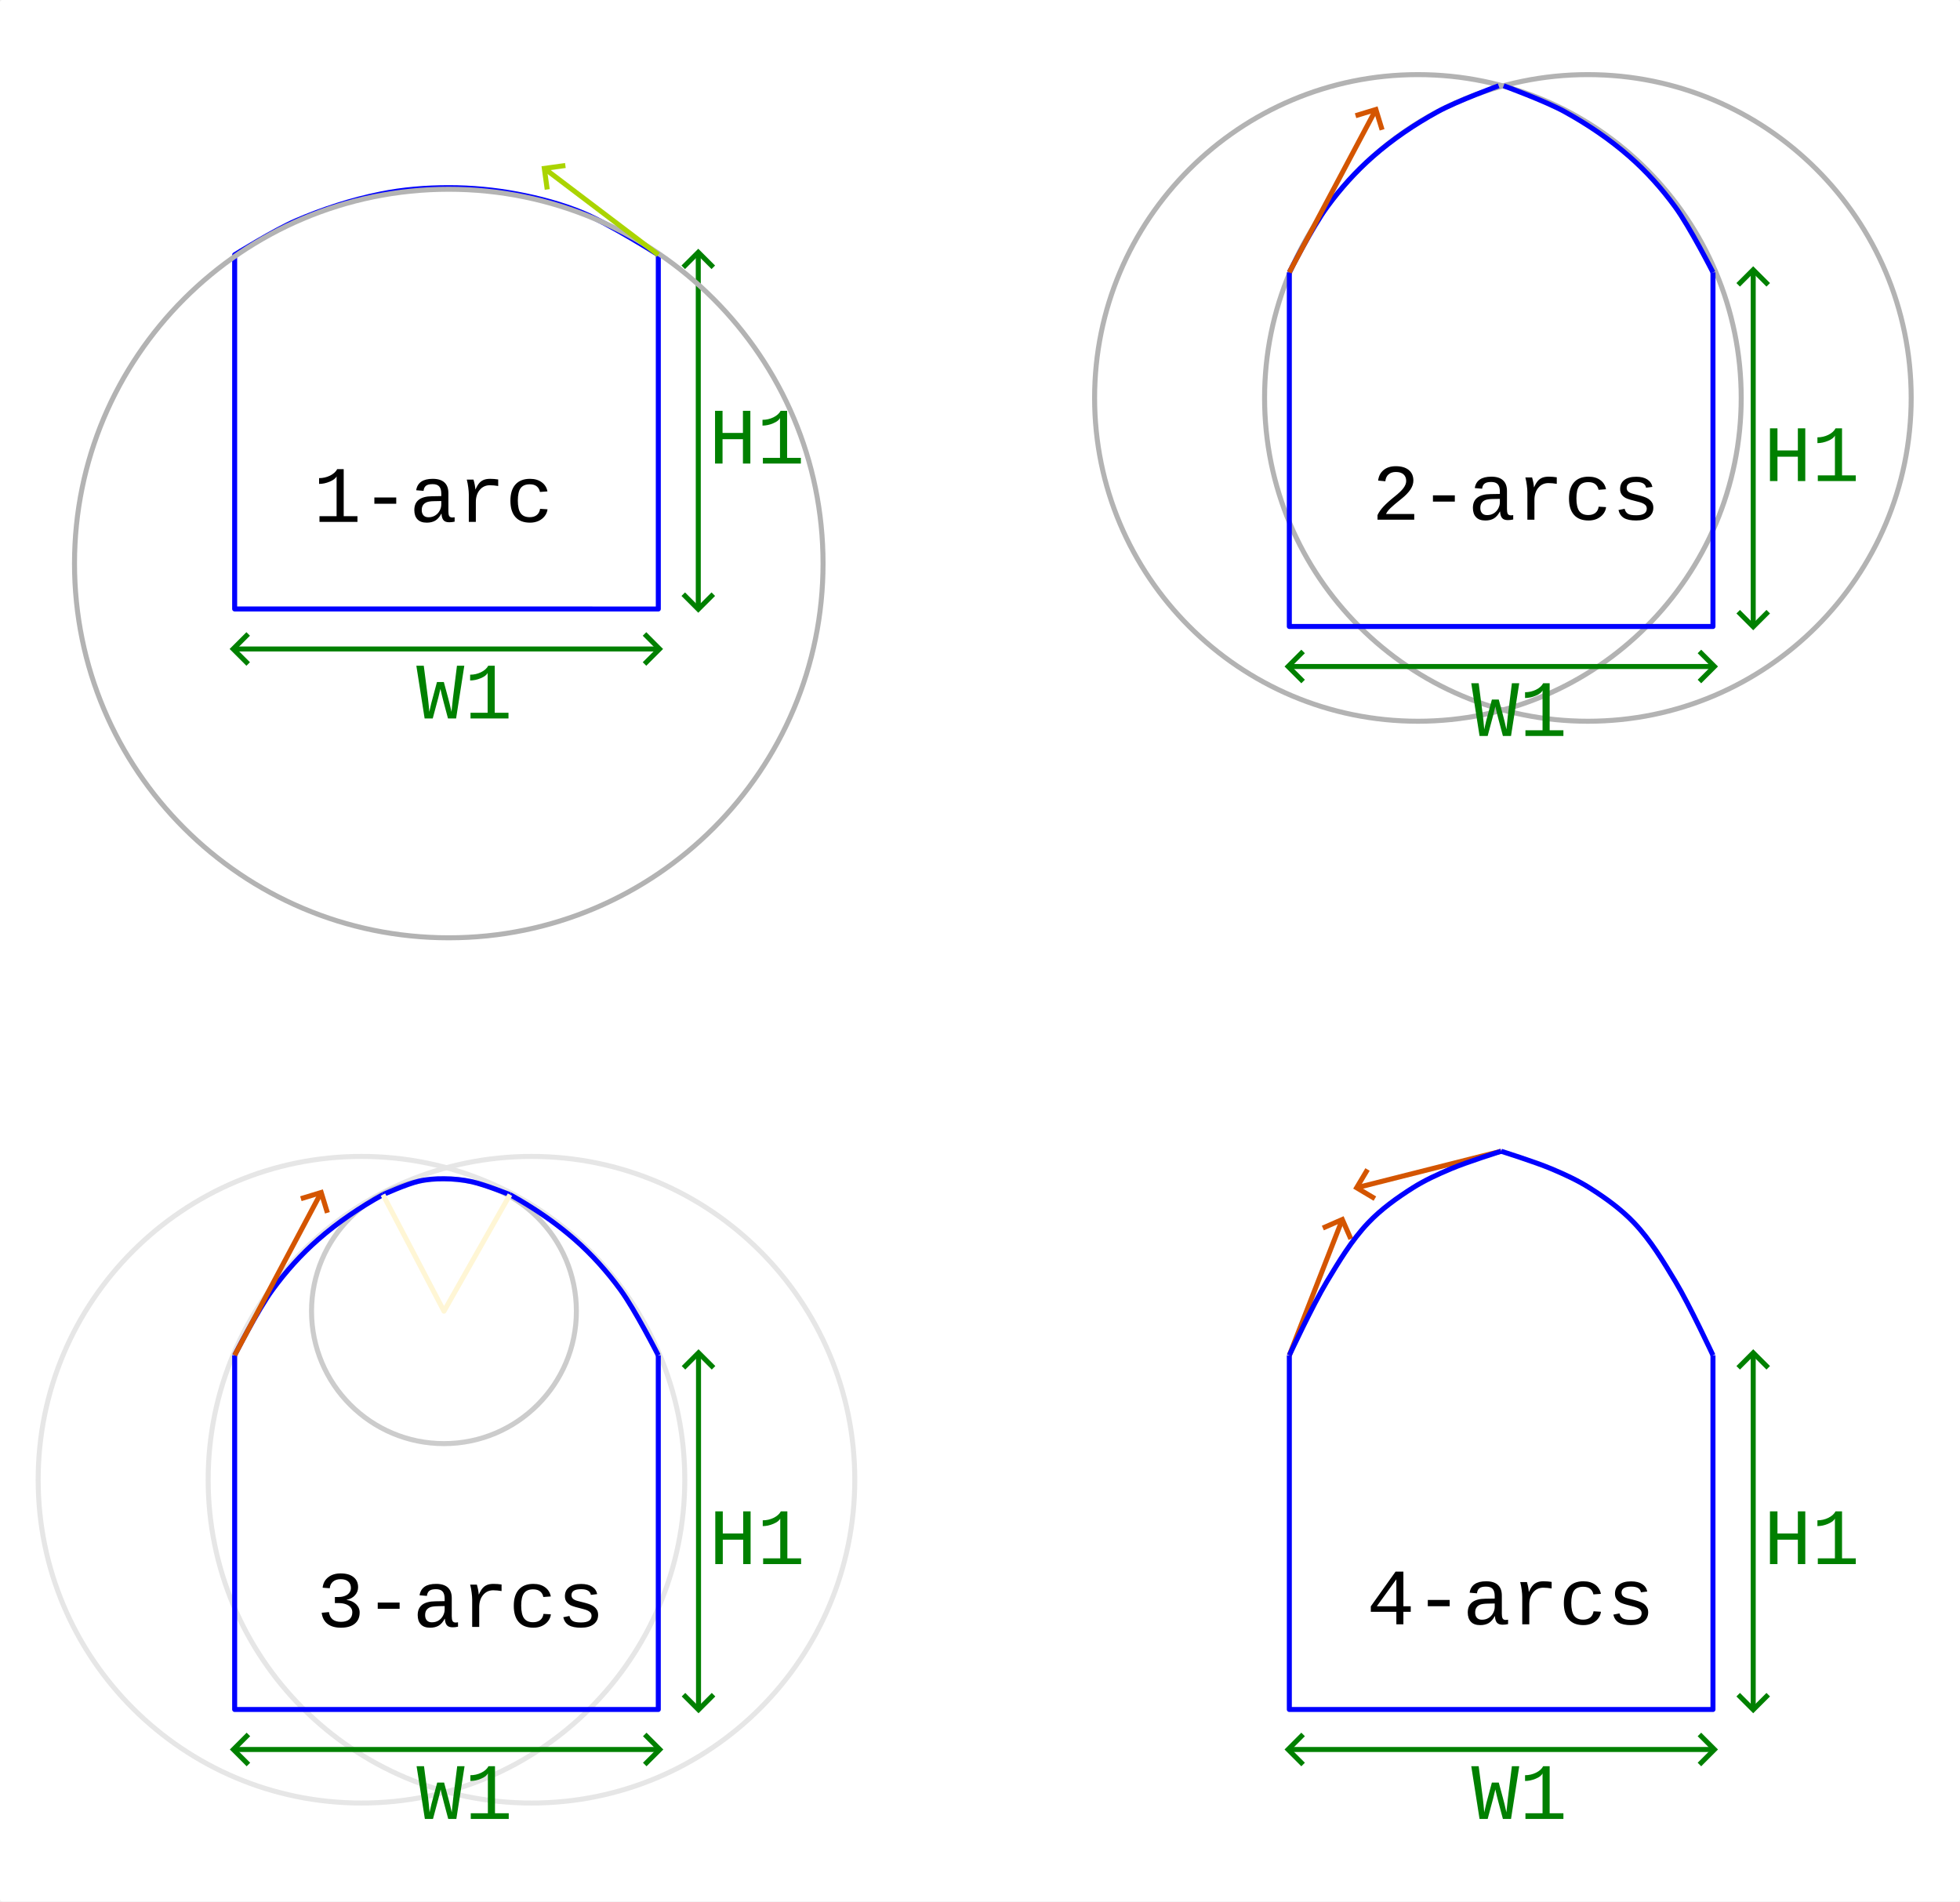
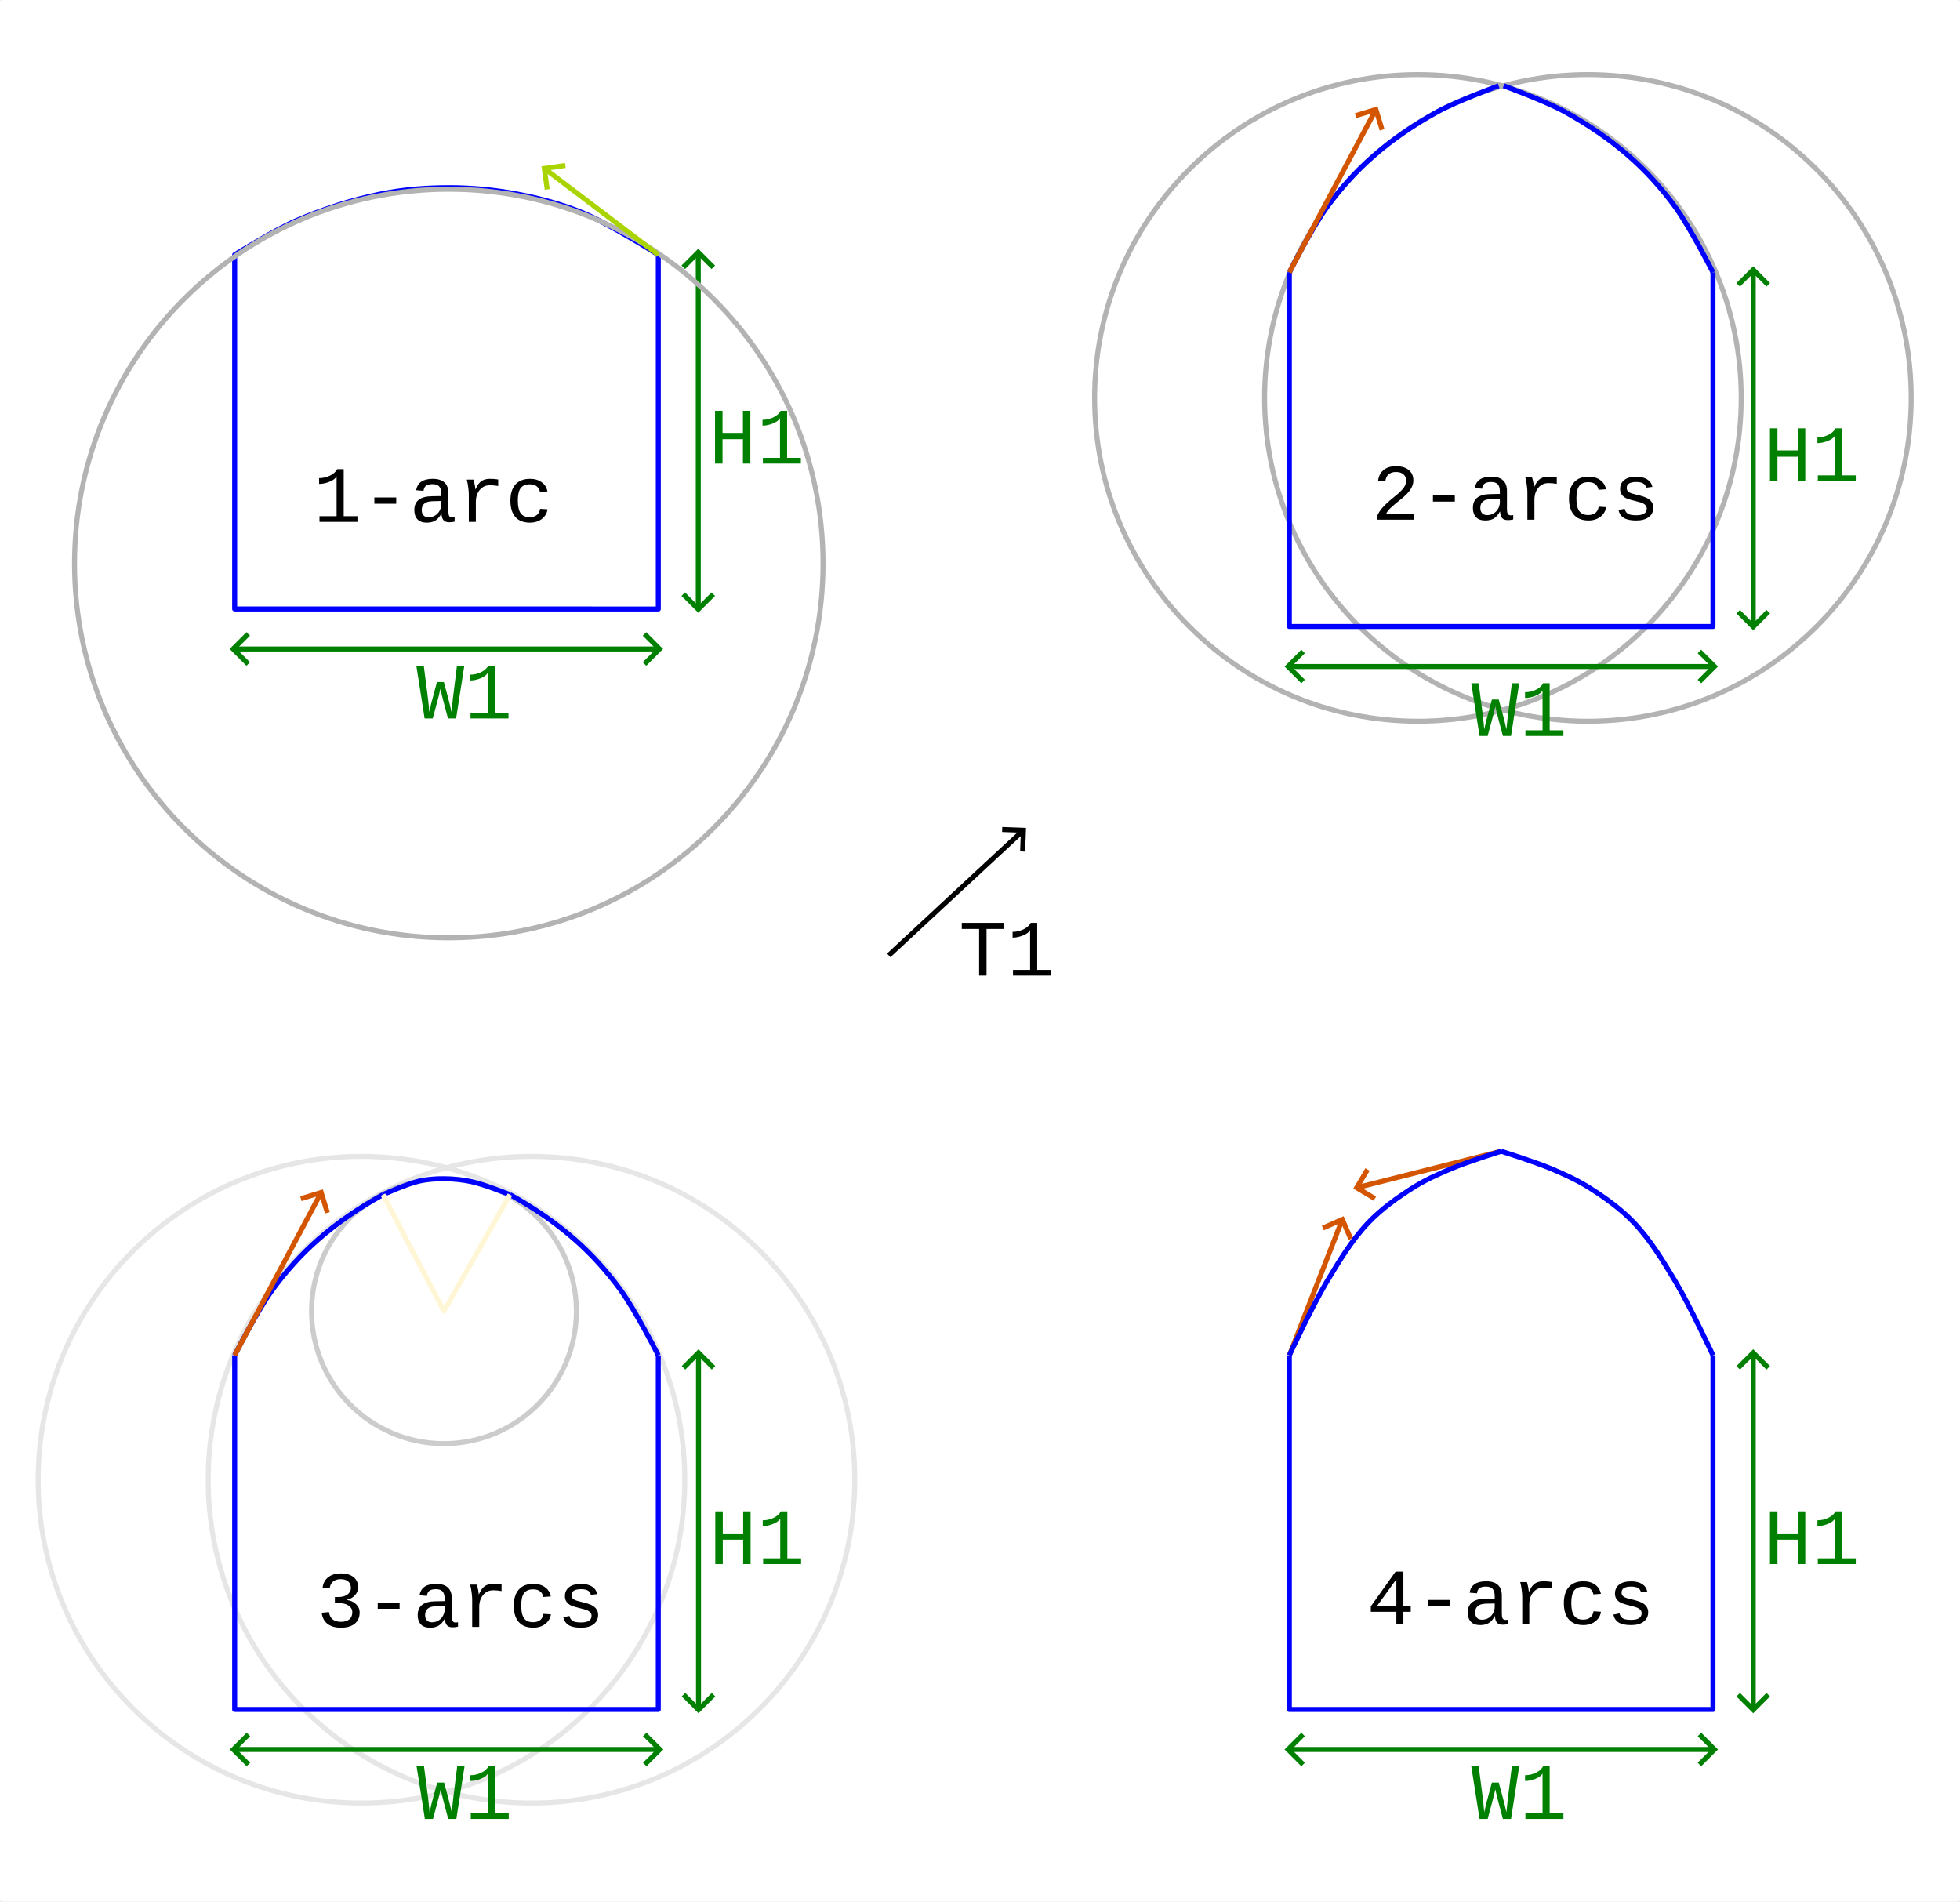
<svg xmlns="http://www.w3.org/2000/svg" width="392.014" height="380.302" viewBox="0 0 103.72 100.622" version="1.1" id="svg1">
  <defs id="defs1">
+     <rect x="218.515" y="762.574" width="58.611" height="40.773" id="rect22" />
    <rect x="441.791" y="937.208" width="81.664" height="34.472" id="rect34" />
    <rect x="440.791" y="880.963" width="79.51" height="35.104" id="rect33" />
    <rect x="439.666" y="823.938" width="72.527" height="38.702" id="rect32" />
    <rect x="435.612" y="776.173" width="56.76" height="22.524" id="rect31" />
    <marker style="overflow:visible" id="ArrowWide" refX="0" refY="0" orient="auto-start-reverse" markerWidth="1" markerHeight="1" viewBox="0 0 1 1" preserveAspectRatio="xMidYMid">
      <path style="fill:none;stroke:context-stroke;stroke-width:1;stroke-linecap:butt" d="M 3,-3 0,0 3,3" transform="rotate(180,0.125,0)" id="path1" />
    </marker>
    <marker style="overflow:visible" id="ArrowWide-8" refX="0" refY="0" orient="auto-start-reverse" markerWidth="1" markerHeight="1" viewBox="0 0 1 1" preserveAspectRatio="xMidYMid">
      <path style="fill:none;stroke:context-stroke;stroke-width:1;stroke-linecap:butt" d="M 3,-3 0,0 3,3" transform="rotate(180,0.125,0)" id="path1-4" />
    </marker>
    <marker style="overflow:visible" id="ArrowWide-8-2" refX="0" refY="0" orient="auto-start-reverse" markerWidth="1" markerHeight="1" viewBox="0 0 1 1" preserveAspectRatio="xMidYMid">
      <path style="fill:none;stroke:context-stroke;stroke-width:1;stroke-linecap:butt" d="M 3,-3 0,0 3,3" transform="rotate(180,0.125,0)" id="path1-4-0" />
    </marker>
    <marker style="overflow:visible" id="ArrowWide-8-2-4" refX="0" refY="0" orient="auto-start-reverse" markerWidth="1" markerHeight="1" viewBox="0 0 1 1" preserveAspectRatio="xMidYMid">
      <path style="fill:none;stroke:context-stroke;stroke-width:1;stroke-linecap:butt" d="M 3,-3 0,0 3,3" transform="rotate(180,0.125,0)" id="path1-4-0-7" />
    </marker>
    <marker style="overflow:visible" id="ArrowWide-2" refX="0" refY="0" orient="auto-start-reverse" markerWidth="1" markerHeight="1" viewBox="0 0 1 1" preserveAspectRatio="xMidYMid">
      <path style="fill:none;stroke:context-stroke;stroke-width:1;stroke-linecap:butt" d="M 3,-3 0,0 3,3" transform="rotate(180,0.125,0)" id="path1-54" />
    </marker>
    <rect x="157.038" y="338.285" width="33.446" height="19.749" id="rect18-7" />
    <rect x="-18.475" y="278.4" width="43.321" height="43.002" id="rect19-8" />
    <marker style="overflow:visible" id="ArrowWide-6" refX="0" refY="0" orient="auto-start-reverse" markerWidth="1" markerHeight="1" viewBox="0 0 1 1" preserveAspectRatio="xMidYMid">
      <path style="fill:none;stroke:context-stroke;stroke-width:1;stroke-linecap:butt" d="M 3,-3 0,0 3,3" transform="rotate(180,0.125,0)" id="path1-8" />
    </marker>
    <rect x="-18.475" y="278.4" width="43.321" height="43.002" id="rect19-8-8" />
    <marker style="overflow:visible" id="ArrowWide-6-9" refX="0" refY="0" orient="auto-start-reverse" markerWidth="1" markerHeight="1" viewBox="0 0 1 1" preserveAspectRatio="xMidYMid">
      <path style="fill:none;stroke:context-stroke;stroke-width:1;stroke-linecap:butt" d="M 3,-3 0,0 3,3" transform="rotate(180,0.125,0)" id="path1-8-2" />
    </marker>
    <marker style="overflow:visible" id="ArrowWide-2-6" refX="0" refY="0" orient="auto-start-reverse" markerWidth="1" markerHeight="1" viewBox="0 0 1 1" preserveAspectRatio="xMidYMid">
      <path style="fill:none;stroke:context-stroke;stroke-width:1;stroke-linecap:butt" d="M 3,-3 0,0 3,3" transform="rotate(180,0.125,0)" id="path1-54-4" />
    </marker>
    <rect x="157.038" y="338.285" width="33.446" height="19.749" id="rect18-7-5" />
    <rect x="-18.475" y="278.4" width="43.321" height="43.002" id="rect19-8-2" />
    <marker style="overflow:visible" id="ArrowWide-6-6" refX="0" refY="0" orient="auto-start-reverse" markerWidth="1" markerHeight="1" viewBox="0 0 1 1" preserveAspectRatio="xMidYMid">
      <path style="fill:none;stroke:context-stroke;stroke-width:1;stroke-linecap:butt" d="M 3,-3 0,0 3,3" transform="rotate(180,0.125,0)" id="path1-8-1" />
    </marker>
    <marker style="overflow:visible" id="ArrowWide-2-61" refX="0" refY="0" orient="auto-start-reverse" markerWidth="1" markerHeight="1" viewBox="0 0 1 1" preserveAspectRatio="xMidYMid">
      <path style="fill:none;stroke:context-stroke;stroke-width:1;stroke-linecap:butt" d="M 3,-3 0,0 3,3" transform="rotate(180,0.125,0)" id="path1-54-5" />
    </marker>
    <rect x="157.038" y="338.285" width="33.446" height="19.749" id="rect18-7-4" />
    <rect x="-18.475" y="278.4" width="43.321" height="43.002" id="rect19-8-7" />
    <marker style="overflow:visible" id="ArrowWide-6-7" refX="0" refY="0" orient="auto-start-reverse" markerWidth="1" markerHeight="1" viewBox="0 0 1 1" preserveAspectRatio="xMidYMid">
      <path style="fill:none;stroke:context-stroke;stroke-width:1;stroke-linecap:butt" d="M 3,-3 0,0 3,3" transform="rotate(180,0.125,0)" id="path1-8-6" />
    </marker>
    <marker style="overflow:visible" id="ArrowWide-2-3" refX="0" refY="0" orient="auto-start-reverse" markerWidth="1" markerHeight="1" viewBox="0 0 1 1" preserveAspectRatio="xMidYMid">
      <path style="fill:none;stroke:context-stroke;stroke-width:1;stroke-linecap:butt" d="M 3,-3 0,0 3,3" transform="rotate(180,0.125,0)" id="path1-54-6" />
    </marker>
    <rect x="157.038" y="338.285" width="33.446" height="19.749" id="rect18-7-6" />
  </defs>
  <g id="layer1" transform="translate(-6.065528,-151.7143)">
    <rect style="fill:#ffffff;stroke:#ffffff;stroke-width:0.265;stroke-linejoin:round" id="rect35" width="103.456" height="100.357" x="6.198" y="151.847" />
    <circle style="fill:none;stroke:#e6e6e6;stroke-width:0.265;stroke-linejoin:round" id="path19-1" cx="34.19" cy="230.019" r="17.109" />
    <circle style="fill:none;stroke:#e6e6e6;stroke-width:0.265;stroke-linejoin:round" id="path19-6-2" cx="25.194" cy="230.019" r="17.109" />
    <circle style="fill:none;stroke:#cccccc;stroke-width:0.265;stroke-linejoin:round" id="path25" cx="29.559" cy="221.1" r="7.008" />
    <path style="fill:#cccccc;stroke:#008000;stroke-width:0.265;stroke-linejoin:round;marker-start:url(#ArrowWide-6);marker-end:url(#ArrowWide-6)" d="m 43.017,165.131 v 18.755" id="path6-3" />
    <text xml:space="preserve" transform="matrix(0.2645833,0,0,0.2645833,-13.45247,96.46131)" id="text18-1" style="font-size:16px;line-height:normal;font-family:'Liberation Mono';-inkscape-font-specification:'Liberation Mono';text-decoration-color:#000000;white-space:pre;shape-inside:url(#rect18-7);display:inline;fill:#008000;stroke-width:1;-inkscape-stroke:none;stop-color:#000000">
      <tspan x="157.039" y="352.522" id="tspan1">W1</tspan>
    </text>
    <text xml:space="preserve" transform="matrix(0.2645833,0,0,0.2645833,48.45795,98.81856)" id="text19-9" style="font-size:16px;line-height:normal;font-family:'Liberation Mono';-inkscape-font-specification:'Liberation Mono';text-decoration-color:#000000;white-space:pre;shape-inside:url(#rect19-8);display:inline;fill:#008000;stroke-width:1;-inkscape-stroke:none;stop-color:#000000">
      <tspan x="-18.475" y="292.637" id="tspan2">H1</tspan>
    </text>
    <path style="fill:none;stroke:#0000ff;stroke-width:0.265;stroke-linejoin:round" d="m 18.483,183.94 v -18.743 c 0,0 2.107,-1.31 3.242,-1.799 1.432,-0.617 2.931,-1.103 4.459,-1.413 1.191,-0.242 2.415,-0.34 3.631,-0.34 1.213,-1.1e-4 2.432,0.114 3.624,0.339 1.187,0.224 2.367,0.536 3.482,0.999 1.402,0.582 3.981,2.215 3.981,2.215 v 18.743 z" id="path3-5" />
    <circle style="fill:none;stroke:#b3b3b3;stroke-width:0.265;stroke-linejoin:round" id="path19" cx="90.094" cy="172.772" r="17.109" />
    <circle style="fill:none;stroke:#b3b3b3;stroke-width:0.265;stroke-linejoin:round" id="path19-7" cx="29.814" cy="181.535" r="19.806" />
    <circle style="fill:none;stroke:#b3b3b3;stroke-width:0.265;stroke-linejoin:round" id="path19-6" cx="81.099" cy="172.772" r="17.109" />
    <path style="fill:none;stroke:#0000ff;stroke-width:0.265;stroke-linejoin:round" d="m 85.372,156.254 c 0,0 -2.204,0.806 -3.228,1.37 -1.216,0.67 -2.381,1.456 -3.426,2.371 -0.902,0.79 -1.713,1.693 -2.42,2.661 -0.788,1.078 -2.003,3.47 -2.003,3.47" id="path24" />
    <path style="fill:none;stroke:#0000ff;stroke-width:0.265;stroke-linejoin:round" d="m 85.636,156.254 c 0,0 2.204,0.806 3.228,1.37 1.216,0.67 2.381,1.456 3.426,2.371 0.902,0.79 1.713,1.693 2.42,2.661 0.788,1.078 2.003,3.47 2.003,3.47" id="path24-6" />
    <path style="fill:none;stroke:#0000ff;stroke-width:0.265;stroke-linejoin:round" d="m 96.713,166.124 v 18.743 H 74.295 v -18.743" id="path3-5-2" />
    <path style="fill:none;stroke:#0000ff;stroke-width:0.265;stroke-linejoin:round" d="m 26.331,214.933 c -1.216,0.67 -2.381,1.456 -3.426,2.371 -0.902,0.79 -1.713,1.693 -2.42,2.661 -0.788,1.078 -2.003,3.47 -2.003,3.47" id="path24-9" />
    <path style="fill:none;stroke:#0000ff;stroke-width:0.265;stroke-linejoin:round" d="m 33.052,214.933 c 0.284,0.156 0.565,0.319 0.842,0.488 0.911,0.556 1.782,1.181 2.583,1.883 0.902,0.79 1.713,1.693 2.42,2.661 0.788,1.078 2.003,3.47 2.003,3.47" id="path24-6-2" />
    <path style="fill:none;stroke:#0000ff;stroke-width:0.265;stroke-linejoin:round" d="m 40.901,223.434 v 18.743 h -22.418 v -18.743" id="path3-5-2-0" />
    <path style="fill:none;stroke:#0000ff;stroke-width:0.265;stroke-linejoin:round" d="m 26.331,214.933 c 0,0 1.246,-0.563 1.908,-0.715 0.431,-0.099 0.878,-0.128 1.32,-0.125 0.493,0.003 0.989,0.05 1.471,0.156 0.695,0.153 2.022,0.685 2.022,0.685" id="path26" />
    <path style="fill:none;stroke:#fff6d5;stroke-width:0.265;stroke-linejoin:round" d="m 26.331,214.933 3.228,6.167 3.493,-6.167" id="path27" />
    <path style="fill:none;stroke:#0000ff;stroke-width:0.265;stroke-linejoin:round" d="m 96.713,223.434 v 18.743 H 74.295 v -18.743" id="path3-5-2-9" />
    <path style="fill:none;stroke:#aad400;stroke-width:0.265;stroke-linejoin:round;marker-end:url(#ArrowWide)" d="m 40.901,165.197 -5.978,-4.531" id="path28" />
    <path style="fill:none;stroke:#d45500;stroke-width:0.265;stroke-linejoin:round;marker-end:url(#ArrowWide)" d="m 74.295,166.124 4.549,-8.557" id="path29" />
    <path style="fill:none;stroke:#d45500;stroke-width:0.265;stroke-linejoin:round;marker-end:url(#ArrowWide-8)" d="m 18.482,223.434 4.549,-8.557" id="path29-0" />
    <path style="fill:none;stroke:#d45500;stroke-width:0.265;stroke-linejoin:round;marker-end:url(#ArrowWide-8-2)" d="m 74.295,223.434 2.779,-7.124" id="path29-0-1" />
    <path style="fill:none;stroke:#d45500;stroke-width:0.265;stroke-linejoin:round;marker-end:url(#ArrowWide-8-2-4)" d="m 85.504,212.636 -7.583,1.915" id="path29-0-1-5" />
    <path style="fill:none;stroke:#0000ff;stroke-width:0.265;stroke-linejoin:round" d="m 74.295,223.434 c 0,0 1.229,-2.641 1.978,-3.887 0.655,-1.089 1.317,-2.196 2.191,-3.118 0.688,-0.726 1.515,-1.319 2.36,-1.854 0.637,-0.403 1.328,-0.718 2.023,-1.011 0.864,-0.365 2.657,-0.927 2.657,-0.927" id="path31" />
    <path style="fill:none;stroke:#0000ff;stroke-width:0.265;stroke-linejoin:round" d="m 96.713,223.434 c 0,0 -1.229,-2.641 -1.978,-3.887 -0.655,-1.089 -1.317,-2.196 -2.191,-3.118 -0.688,-0.726 -1.515,-1.319 -2.36,-1.854 -0.637,-0.403 -1.328,-0.718 -2.023,-1.011 -0.864,-0.365 -2.657,-0.927 -2.657,-0.927" id="path31-7" />
    <path style="fill:none;stroke:#008000;stroke-width:0.265;stroke-linejoin:round;marker-start:url(#ArrowWide-2);marker-end:url(#ArrowWide-2)" d="M 18.47,186.057 H 40.901" id="path4-4" />
    <path style="fill:#cccccc;stroke:#008000;stroke-width:0.265;stroke-linejoin:round;marker-start:url(#ArrowWide-6-9);marker-end:url(#ArrowWide-6-9)" d="m 98.843,166.058 v 18.755" id="path6-3-4" />
    <text xml:space="preserve" transform="matrix(0.2645833,0,0,0.2645833,42.37275,97.38837)" id="text18-1-8" style="font-size:16px;line-height:normal;font-family:'Liberation Mono';-inkscape-font-specification:'Liberation Mono';text-decoration-color:#000000;white-space:pre;shape-inside:url(#rect18-7-5);display:inline;fill:#008000;stroke-width:1;-inkscape-stroke:none;stop-color:#000000">
      <tspan x="157.039" y="352.522" id="tspan3">W1</tspan>
    </text>
    <text xml:space="preserve" transform="matrix(0.2645833,0,0,0.2645833,104.2832,99.74561)" id="text19-9-1" style="font-size:16px;line-height:normal;font-family:'Liberation Mono';-inkscape-font-specification:'Liberation Mono';text-decoration-color:#000000;white-space:pre;shape-inside:url(#rect19-8-8);display:inline;fill:#008000;stroke-width:1;-inkscape-stroke:none;stop-color:#000000">
      <tspan x="-18.475" y="292.637" id="tspan4">H1</tspan>
    </text>
    <path style="fill:none;stroke:#008000;stroke-width:0.265;stroke-linejoin:round;marker-start:url(#ArrowWide-2-6);marker-end:url(#ArrowWide-2-6)" d="M 74.295,186.984 H 96.726" id="path4-4-2" />
    <path style="fill:#cccccc;stroke:#008000;stroke-width:0.265;stroke-linejoin:round;marker-start:url(#ArrowWide-6-6);marker-end:url(#ArrowWide-6-6)" d="m 43.03,223.368 v 18.755" id="path6-3-0" />
    <text xml:space="preserve" transform="matrix(0.2645833,0,0,0.2645833,-13.4395,154.6983)" id="text18-1-9" style="font-size:16px;line-height:normal;font-family:'Liberation Mono';-inkscape-font-specification:'Liberation Mono';text-decoration-color:#000000;white-space:pre;shape-inside:url(#rect18-7-4);display:inline;fill:#008000;stroke-width:1;-inkscape-stroke:none;stop-color:#000000">
      <tspan x="157.039" y="352.522" id="tspan5">W1</tspan>
    </text>
    <text xml:space="preserve" transform="matrix(0.2645833,0,0,0.2645833,48.47092,157.0555)" id="text19-9-7" style="font-size:16px;line-height:normal;font-family:'Liberation Mono';-inkscape-font-specification:'Liberation Mono';text-decoration-color:#000000;white-space:pre;shape-inside:url(#rect19-8-2);display:inline;fill:#008000;stroke-width:1;-inkscape-stroke:none;stop-color:#000000">
      <tspan x="-18.475" y="292.637" id="tspan6">H1</tspan>
    </text>
    <path style="fill:none;stroke:#008000;stroke-width:0.265;stroke-linejoin:round;marker-start:url(#ArrowWide-2-61);marker-end:url(#ArrowWide-2-61)" d="M 18.482,244.294 H 40.914" id="path4-4-1" />
    <path style="fill:#cccccc;stroke:#008000;stroke-width:0.265;stroke-linejoin:round;marker-start:url(#ArrowWide-6-7);marker-end:url(#ArrowWide-6-7)" d="m 98.843,223.368 v 18.755" id="path6-3-9" />
    <text xml:space="preserve" transform="matrix(0.2645833,0,0,0.2645833,42.37275,154.6983)" id="text18-1-4" style="font-size:16px;line-height:normal;font-family:'Liberation Mono';-inkscape-font-specification:'Liberation Mono';text-decoration-color:#000000;white-space:pre;shape-inside:url(#rect18-7-6);display:inline;fill:#008000;stroke-width:1;-inkscape-stroke:none;stop-color:#000000">
      <tspan x="157.039" y="352.522" id="tspan7">W1</tspan>
    </text>
    <text xml:space="preserve" transform="matrix(0.2645833,0,0,0.2645833,104.2832,157.0555)" id="text19-9-12" style="font-size:16px;line-height:normal;font-family:'Liberation Mono';-inkscape-font-specification:'Liberation Mono';text-decoration-color:#000000;white-space:pre;shape-inside:url(#rect19-8-7);display:inline;fill:#008000;stroke-width:1;-inkscape-stroke:none;stop-color:#000000">
      <tspan x="-18.475" y="292.637" id="tspan8">H1</tspan>
    </text>
    <path style="fill:none;stroke:#008000;stroke-width:0.265;stroke-linejoin:round;marker-start:url(#ArrowWide-2-3);marker-end:url(#ArrowWide-2-3)" d="M 74.295,244.294 H 96.726" id="path4-4-3" />
-     <text xml:space="preserve" transform="matrix(0.2645833,0,0,0.2645833,-92.60972,-29.79721)" id="text31" style="font-size:16px;line-height:normal;font-family:'Liberation Mono';-inkscape-font-specification:'Liberation Mono';text-decoration-color:#000000;white-space:pre;shape-inside:url(#rect31);fill:#000000;stroke-width:1;-inkscape-stroke:none;stop-color:#000000">
+     <text xml:space="preserve" transform="matrix(0.2645833,0,0,0.2645833,-92.60972,-29.79721)" id="text31" style="font-size:16px;line-height:normal;font-family:'Liberation Mono';-inkscape-font-specification:'Liberation Mono';text-decoration-color:#000000;white-space:pre;shape-inside:url(#rect31);display:inline;fill:#000000;stroke-width:1;-inkscape-stroke:none;stop-color:#000000">
      <tspan x="435.611" y="790.408" id="tspan9">1-arc</tspan>
    </text>
-     <text xml:space="preserve" transform="matrix(0.2645833,0,0,0.2645833,-37.66367,-42.55041)" id="text32" style="font-size:16px;line-height:normal;font-family:'Liberation Mono';-inkscape-font-specification:'Liberation Mono';text-decoration-color:#000000;white-space:pre;shape-inside:url(#rect32);fill:#000000;stroke-width:1;-inkscape-stroke:none;stop-color:#000000">
+     <text xml:space="preserve" transform="matrix(0.2645833,0,0,0.2645833,-37.66367,-42.55041)" id="text32" style="font-size:16px;line-height:normal;font-family:'Liberation Mono';-inkscape-font-specification:'Liberation Mono';text-decoration-color:#000000;white-space:pre;shape-inside:url(#rect32);display:inline;fill:#000000;stroke-width:1;-inkscape-stroke:none;stop-color:#000000">
      <tspan x="439.666" y="838.174" id="tspan10">2-arcs</tspan>
    </text>
-     <text xml:space="preserve" transform="matrix(0.2645833,0,0,0.2645833,-93.80161,0.9535106)" id="text33" style="font-size:16px;line-height:normal;font-family:'Liberation Mono';-inkscape-font-specification:'Liberation Mono';text-decoration-color:#000000;white-space:pre;shape-inside:url(#rect33);fill:#000000;stroke-width:1;-inkscape-stroke:none;stop-color:#000000">
+     <text xml:space="preserve" transform="matrix(0.2645833,0,0,0.2645833,-93.80161,0.9535106)" id="text33" style="font-size:16px;line-height:normal;font-family:'Liberation Mono';-inkscape-font-specification:'Liberation Mono';text-decoration-color:#000000;white-space:pre;shape-inside:url(#rect33);display:inline;fill:#000000;stroke-width:1;-inkscape-stroke:none;stop-color:#000000">
      <tspan x="440.791" y="895.199" id="tspan11">3-arcs</tspan>
    </text>
-     <text xml:space="preserve" transform="matrix(0.2645833,0,0,0.2645833,-38.49799,-14.06428)" id="text34" style="font-size:16px;line-height:normal;font-family:'Liberation Mono';-inkscape-font-specification:'Liberation Mono';text-decoration-color:#000000;white-space:pre;shape-inside:url(#rect34);fill:#000000;stroke-width:1;-inkscape-stroke:none;stop-color:#000000">
+     <text xml:space="preserve" transform="matrix(0.2645833,0,0,0.2645833,-38.49799,-14.06428)" id="text34" style="font-size:16px;line-height:normal;font-family:'Liberation Mono';-inkscape-font-specification:'Liberation Mono';text-decoration-color:#000000;white-space:pre;shape-inside:url(#rect34);display:inline;fill:#000000;stroke-width:1;-inkscape-stroke:none;stop-color:#000000">
      <tspan x="441.791" y="951.443" id="tspan12">4-arcs</tspan>
+     </text>
+     <path style="fill:#800080;stroke:#000000;stroke-width:0.265;stroke-linejoin:round;stroke-dasharray:none;marker-end:url(#ArrowWide)" d="m 53.096,202.27 7.079,-6.574" id="path20" />
+     <text xml:space="preserve" transform="matrix(0.2645833,0,0,0.2645833,-1.011351,-2.19126)" id="text22" style="font-size:16px;line-height:normal;font-family:'Liberation Mono';-inkscape-font-specification:'Liberation Mono';text-decoration-color:#000000;white-space:pre;shape-inside:url(#rect22);fill:#000000;stroke-width:1;-inkscape-stroke:none;stop-color:#000000">
+       <tspan x="218.516" y="776.811" id="tspan13">T1</tspan>
    </text>
  </g>
</svg>
